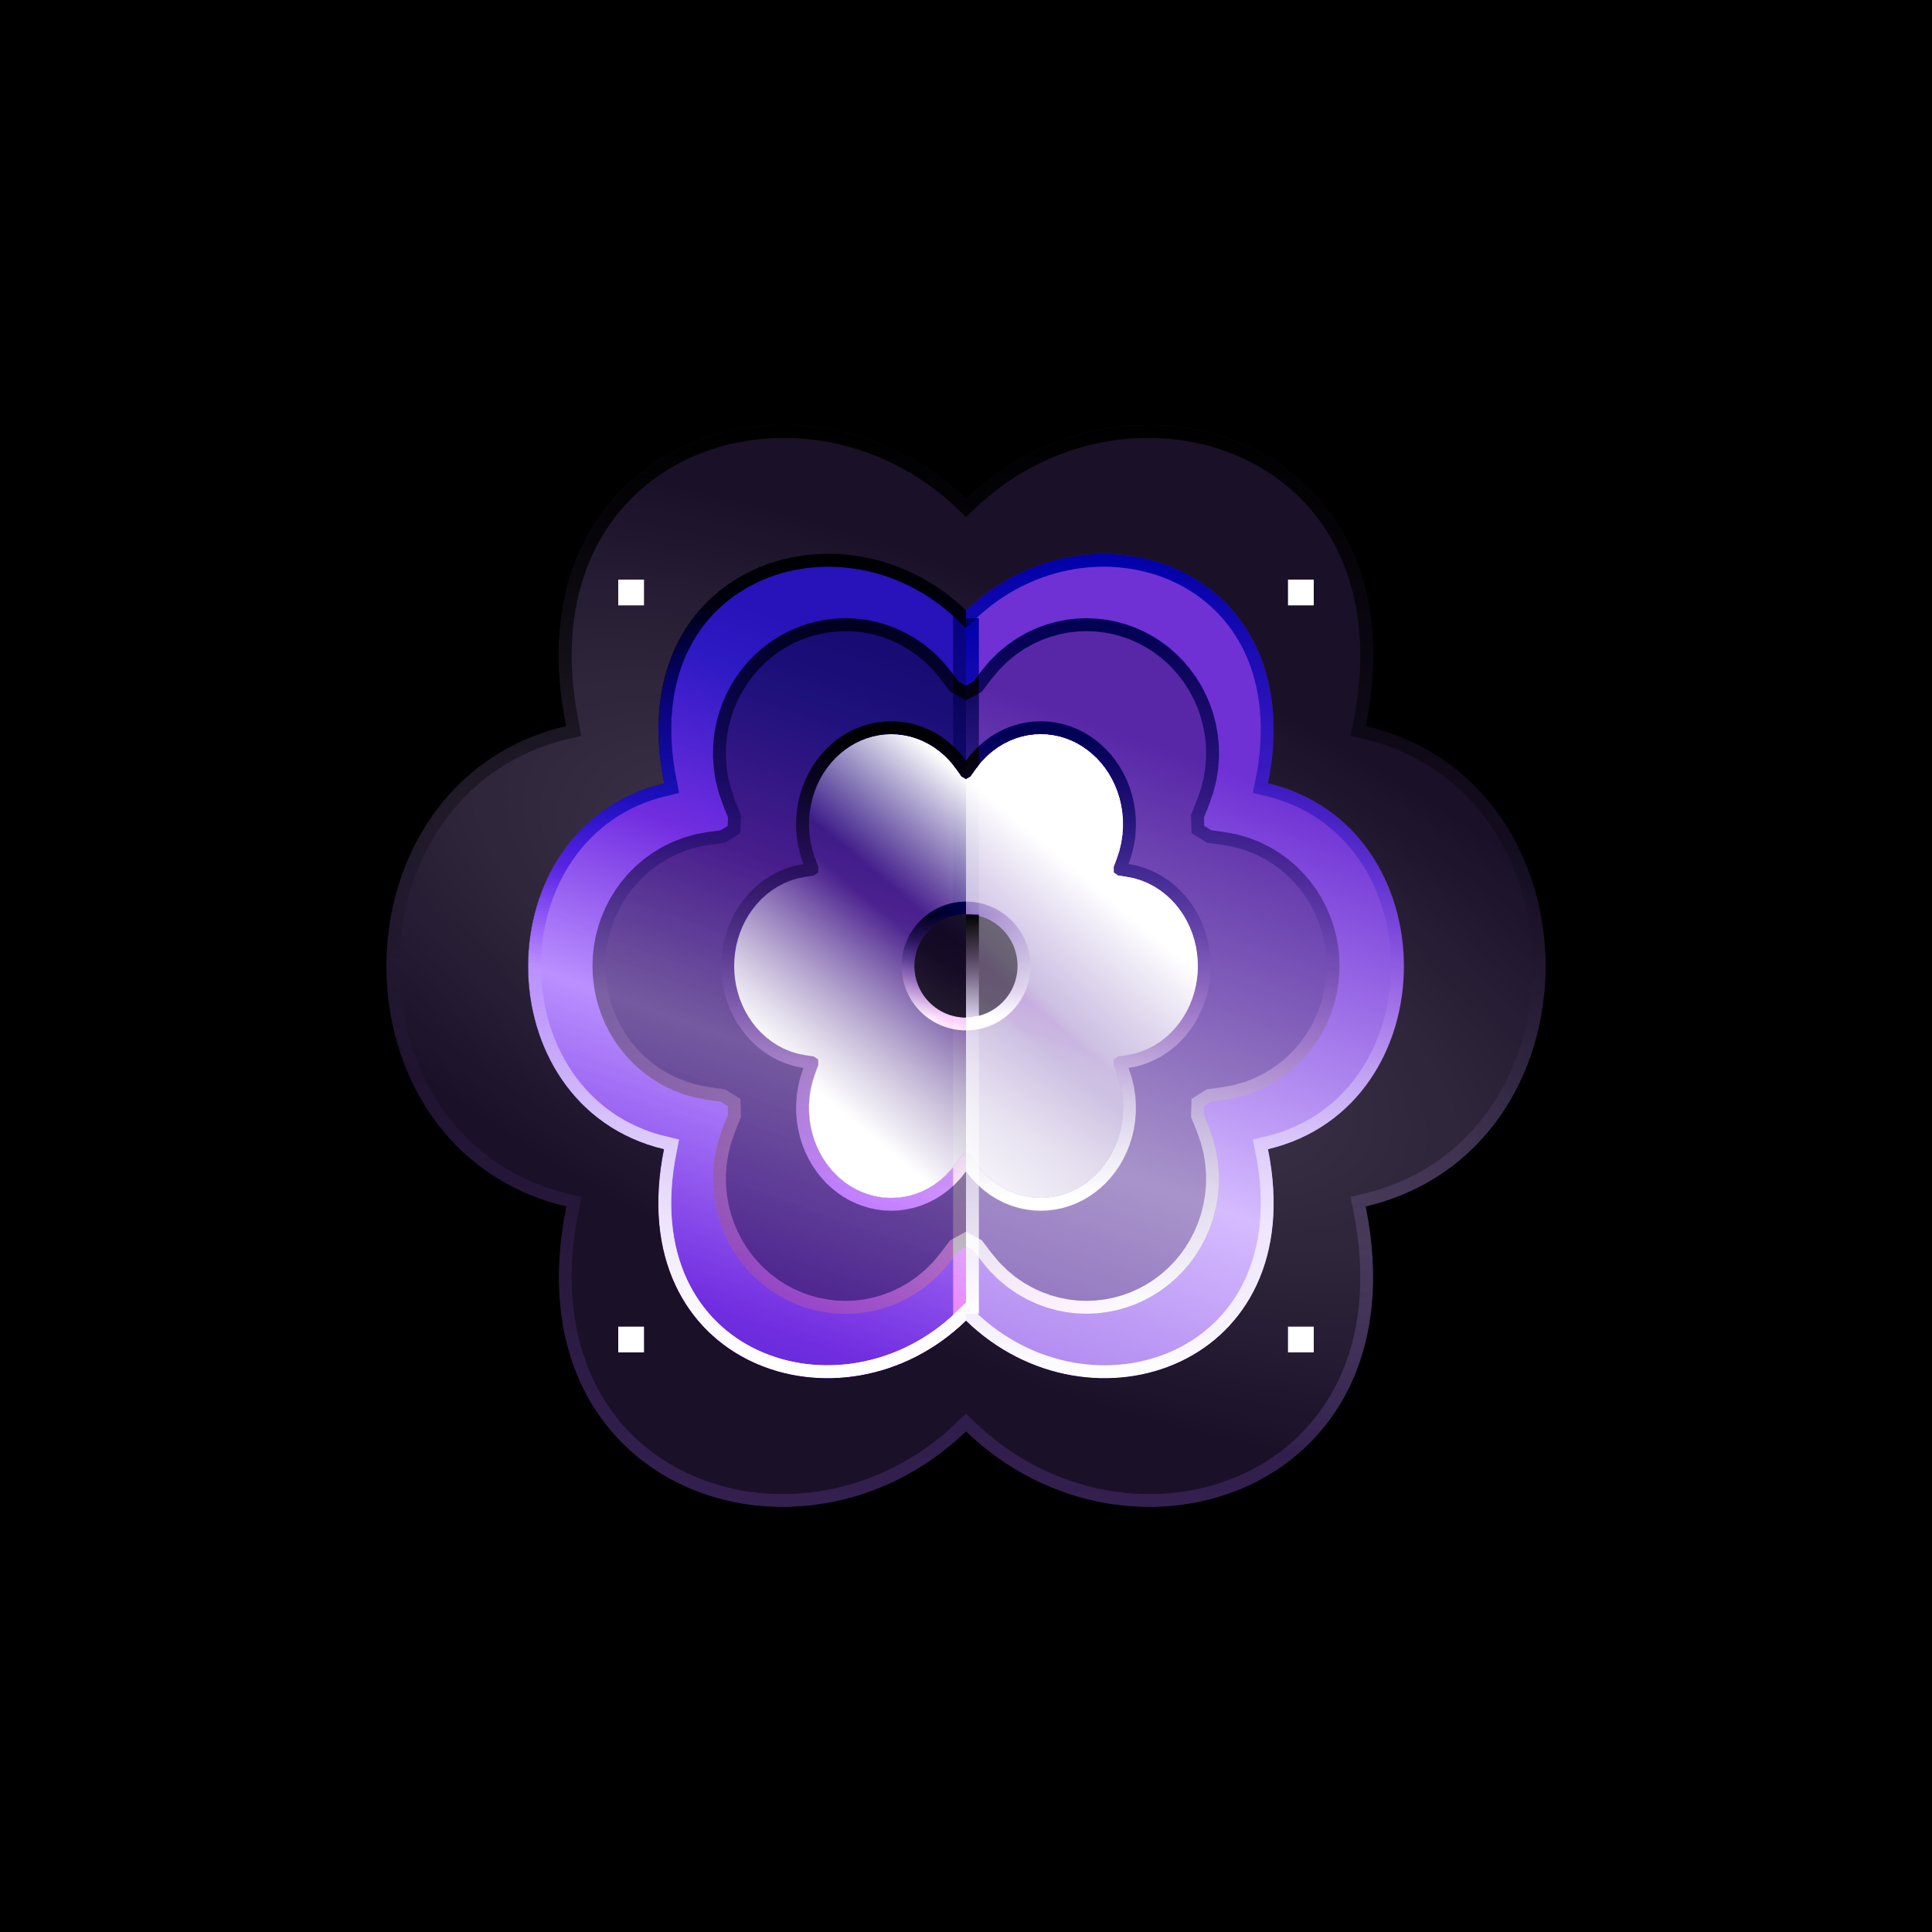
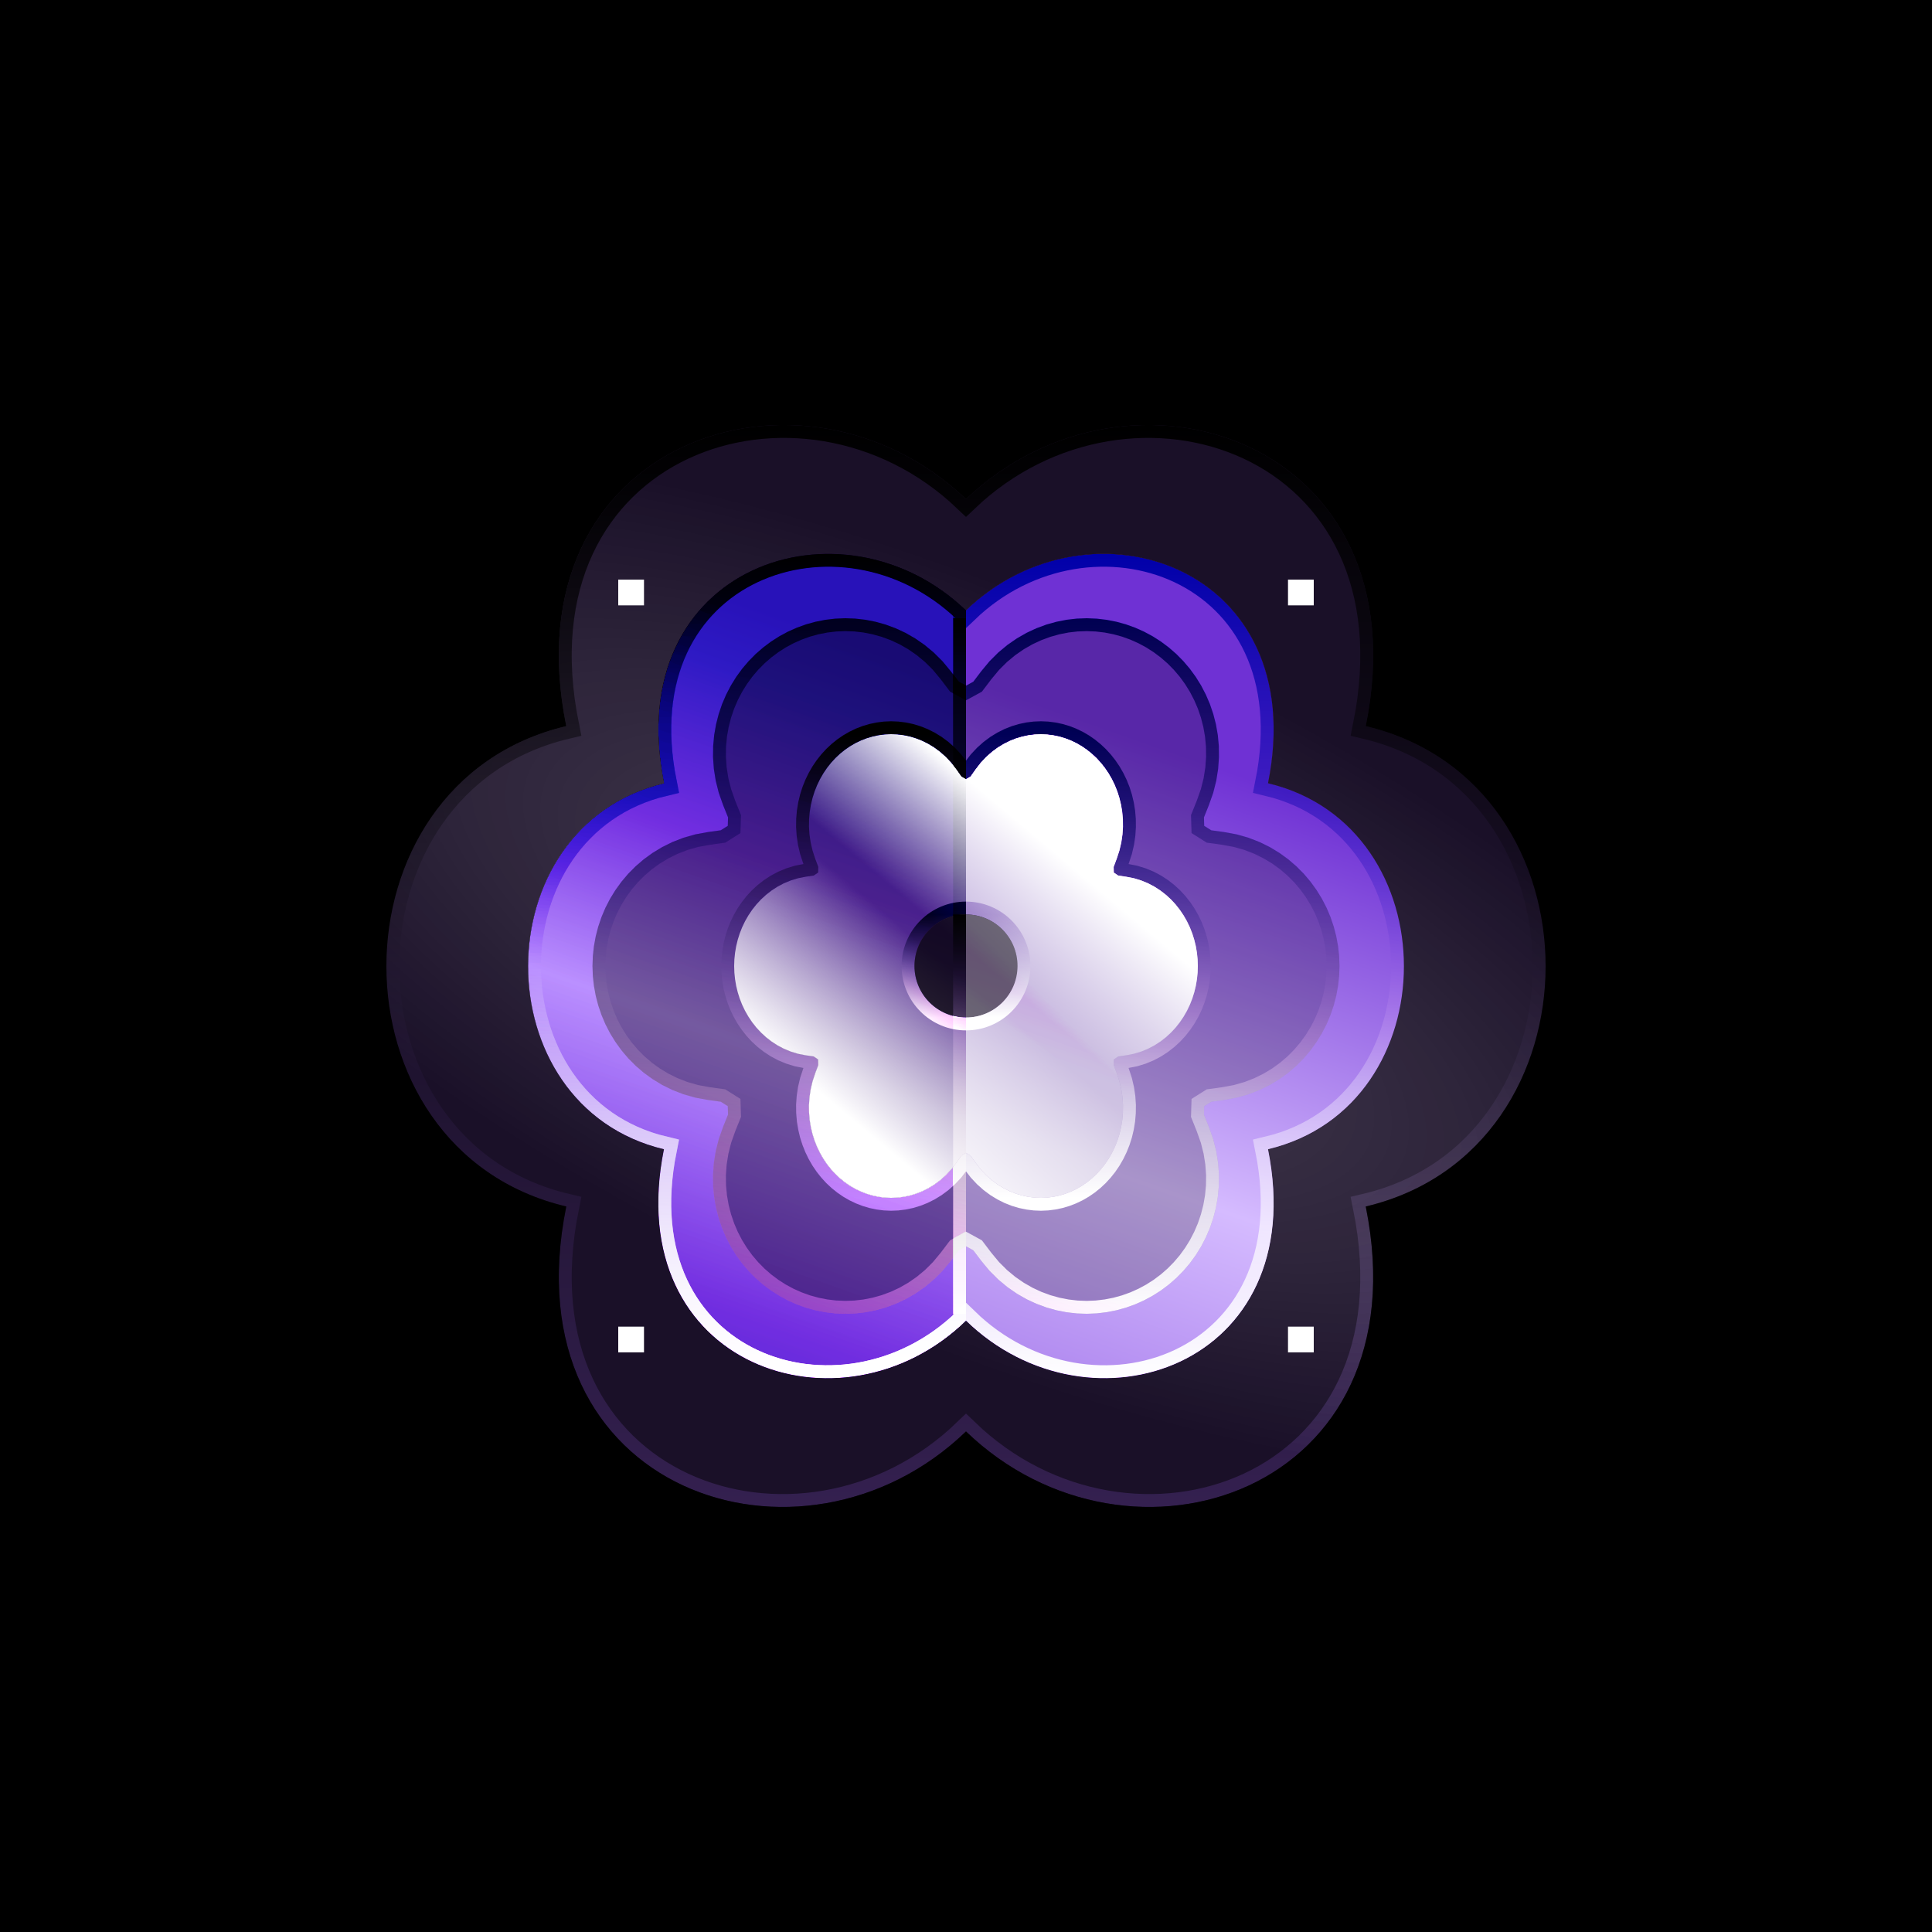
<svg xmlns="http://www.w3.org/2000/svg" width="150" height="150" viewBox="0 0 150 150" fill="none" data-name="D_4 Days 250">
  <defs>
    <radialGradient id="hb4r1" cx="0" cy="0" r="1" gradientUnits="userSpaceOnUse" gradientTransform="matrix(-22.143 21 -66.065 -34.133 75 75)">
      <stop stop-color="#FFFFFF" />
      <stop offset="1" stop-color="#FFFFFF" stop-opacity="0" />
    </radialGradient>
    <linearGradient id="hb4g3" x1="75" y1="33" x2="75" y2="117" gradientUnits="userSpaceOnUse">
      <stop offset="0" stop-color="#000000" />
      <stop offset="1" stop-color="#FFFFFF" />
    </linearGradient>
    <clipPath id="hb4c2">
      <path d="M75 38.753C87.724 26.637 110.534 34.19 106.034 56.377C124.655 60.784 124.655 89.265 106.034 93.671C110.534 115.858 87.724 123.411 75 111.137C62.276 123.411 39.466 115.858 43.966 93.671C25.345 89.265 25.345 60.784 43.966 56.377C39.466 34.19 62.276 26.637 75 38.753Z" />
    </clipPath>
    <linearGradient id="hb4l4" x1="96.104" y1="60.136" x2="70.013" y2="134.164" gradientUnits="userSpaceOnUse">
      <stop offset="0" stop-color="#6F31D4" />
      <stop offset="0.412" stop-color="#D5BBFF" />
      <stop offset="1" stop-color="#6F31D4" />
    </linearGradient>
    <linearGradient id="hb4g6" x1="75" y1="43" x2="75" y2="107" gradientUnits="userSpaceOnUse">
      <stop offset="0" stop-color="#000000" />
      <stop offset="1" stop-color="#FFFFFF" />
    </linearGradient>
    <clipPath id="hb4c5">
      <path d="M75 47.383C84.614 38.152 101.848 43.907 98.448 60.811C112.517 64.169 112.517 85.868 98.448 89.225C101.848 106.13 84.614 111.885 75 102.533C65.386 111.885 48.152 106.13 51.552 89.225C37.483 85.868 37.483 64.169 51.552 60.811C48.152 43.907 65.386 38.152 75 47.383Z" />
    </clipPath>
    <linearGradient id="hb4g8" x1="75" y1="43" x2="75" y2="107" gradientUnits="userSpaceOnUse">
      <stop offset="0" stop-color="#000000" />
      <stop offset="1" stop-color="#FFFFFF" />
    </linearGradient>
    <clipPath id="hb4c7">
      <path d="M75 102.533C65.386 111.885 48.152 106.13 51.552 89.225C37.483 85.868 37.483 64.169 51.552 60.811C48.152 43.907 65.386 38.152 75 47.383Z" />
    </clipPath>
    <linearGradient id="hb4g10" x1="75" y1="48" x2="75" y2="102" gradientUnits="userSpaceOnUse">
      <stop offset="0" stop-color="#000000" />
      <stop offset="1" stop-color="#FFFFFF" />
    </linearGradient>
    <clipPath id="hb4c9">
      <path d="M75 53.236L75.567 52.926L76.176 52.122L76.827 51.337L77.511 50.656L78.221 50.067L78.954 49.561L79.704 49.132L80.469 48.776L81.245 48.49L82.027 48.272L82.813 48.118L83.599 48.028L84.382 48L85.158 48.032L85.924 48.123L86.677 48.271L87.415 48.474L88.133 48.732L88.829 49.043L89.5 49.405L90.143 49.816L90.755 50.275L91.334 50.78L91.875 51.329L92.378 51.92L92.838 52.551L93.253 53.22L93.62 53.925L93.937 54.663L94.199 55.434L94.405 56.233L94.55 57.061L94.63 57.914L94.641 58.791L94.577 59.691L94.432 60.612L94.195 61.555L93.853 62.523L93.475 63.462L93.495 64.118L94.042 64.463L95.029 64.599L96.022 64.781L96.942 65.044L97.798 65.376L98.594 65.77L99.334 66.218L100.019 66.715L100.65 67.257L101.227 67.838L101.75 68.455L102.219 69.104L102.635 69.78L102.996 70.481L103.302 71.203L103.553 71.942L103.748 72.694L103.888 73.457L103.972 74.227L104 75L103.972 75.773L103.888 76.543L103.748 77.306L103.553 78.058L103.302 78.797L102.996 79.519L102.635 80.22L102.219 80.896L101.75 81.545L101.227 82.162L100.65 82.743L100.019 83.285L99.334 83.782L98.594 84.23L97.798 84.624L96.942 84.956L96.022 85.219L95.029 85.401L94.042 85.537L93.495 85.882L93.475 86.538L93.853 87.477L94.195 88.445L94.432 89.388L94.577 90.309L94.641 91.209L94.63 92.086L94.55 92.939L94.405 93.767L94.199 94.566L93.937 95.337L93.62 96.075L93.253 96.78L92.838 97.449L92.378 98.08L91.875 98.671L91.334 99.22L90.755 99.725L90.143 100.184L89.5 100.595L88.829 100.957L88.133 101.268L87.415 101.526L86.677 101.729L85.924 101.877L85.158 101.968L84.382 102L83.599 101.972L82.813 101.882L82.027 101.728L81.245 101.51L80.469 101.224L79.704 100.868L78.954 100.439L78.221 99.933L77.511 99.344L76.827 98.663L76.176 97.878L75.567 97.074L75 96.764L74.433 97.074L73.824 97.878L73.173 98.663L72.489 99.344L71.779 99.933L71.046 100.439L70.296 100.868L69.531 101.224L68.755 101.51L67.973 101.728L67.187 101.882L66.401 101.972L65.618 102L64.842 101.968L64.076 101.877L63.323 101.729L62.585 101.526L61.867 101.268L61.171 100.957L60.5 100.595L59.857 100.184L59.245 99.725L58.666 99.22L58.125 98.671L57.622 98.08L57.162 97.449L56.747 96.78L56.38 96.075L56.063 95.337L55.801 94.566L55.595 93.767L55.45 92.939L55.37 92.086L55.359 91.209L55.423 90.309L55.568 89.388L55.805 88.445L56.147 87.477L56.525 86.538L56.505 85.882L55.958 85.537L54.971 85.401L53.978 85.219L53.058 84.956L52.202 84.624L51.406 84.23L50.666 83.782L49.981 83.285L49.35 82.743L48.773 82.162L48.25 81.545L47.781 80.896L47.365 80.22L47.004 79.519L46.698 78.797L46.447 78.058L46.252 77.306L46.112 76.543L46.028 75.773L46 75L46.028 74.227L46.112 73.457L46.252 72.694L46.447 71.942L46.698 71.203L47.004 70.481L47.365 69.78L47.781 69.104L48.25 68.455L48.773 67.838L49.35 67.257L49.981 66.715L50.666 66.218L51.406 65.77L52.202 65.376L53.058 65.044L53.978 64.781L54.971 64.599L55.958 64.463L56.505 64.118L56.525 63.462L56.147 62.523L55.805 61.555L55.568 60.612L55.423 59.691L55.359 58.791L55.37 57.914L55.45 57.061L55.595 56.233L55.801 55.434L56.063 54.663L56.38 53.925L56.747 53.22L57.162 52.551L57.622 51.92L58.125 51.329L58.666 50.78L59.245 50.275L59.857 49.816L60.5 49.405L61.171 49.043L61.867 48.732L62.585 48.474L63.323 48.271L64.076 48.123L64.842 48.032L65.618 48L66.401 48.028L67.187 48.118L67.973 48.272L68.755 48.49L69.531 48.776L70.296 49.132L71.046 49.561L71.779 50.067L72.489 50.656L73.173 51.337L73.824 52.122L74.433 52.926L75 53.236Z" />
    </clipPath>
    <linearGradient id="hb4g11" x1="75" y1="48" x2="75" y2="102" gradientUnits="userSpaceOnUse">
      <stop offset="0" stop-color="#000000" />
      <stop offset="1" stop-color="#FFFFFF" />
    </linearGradient>
    <linearGradient id="hb4q12" x1="82.884" y1="66.936" x2="66.108" y2="86.88" gradientUnits="userSpaceOnUse">
      <stop offset="0" stop-color="#FFFFFF" />
      <stop offset="0.395" stop-color="#FFFFFF" stop-opacity="0.01" />
      <stop offset="0.465" stop-color="#FFFFFF" stop-opacity="0.01" />
      <stop offset="1" stop-color="#FFFFFF" />
    </linearGradient>
    <linearGradient id="hb4g14" x1="75" y1="57" x2="75" y2="93" gradientUnits="userSpaceOnUse">
      <stop offset="0" stop-color="#000000" />
      <stop offset="1" stop-color="#FFFFFF" />
    </linearGradient>
    <clipPath id="hb4c13">
      <path d="M-10 -10H160V160H-10ZM75 60.49L75.352 60.284L75.73 59.748L76.134 59.224L76.558 58.771L76.999 58.378L77.454 58.04L77.92 57.755L78.395 57.517L78.876 57.327L79.362 57.181L79.85 57.079L80.337 57.019L80.823 57L81.305 57.021L81.78 57.082L82.248 57.18L82.706 57.316L83.151 57.488L83.584 57.695L84 57.937L84.399 58.211L84.779 58.517L85.138 58.853L85.474 59.219L85.786 59.613L86.072 60.034L86.329 60.48L86.557 60.95L86.754 61.442L86.917 61.956L87.044 62.489L87.134 63.041L87.184 63.609L87.191 64.194L87.151 64.794L87.061 65.408L86.914 66.037L86.702 66.682L86.467 67.308L86.479 67.745L86.819 67.976L87.432 68.066L88.048 68.187L88.619 68.363L89.151 68.584L89.645 68.846L90.104 69.145L90.529 69.477L90.921 69.838L91.279 70.225L91.603 70.637L91.895 71.069L92.153 71.52L92.377 71.987L92.567 72.468L92.722 72.961L92.844 73.463L92.93 73.971L92.983 74.485L93 75L92.983 75.515L92.93 76.029L92.844 76.537L92.722 77.039L92.567 77.532L92.377 78.013L92.153 78.48L91.895 78.931L91.603 79.363L91.279 79.775L90.921 80.162L90.529 80.523L90.104 80.855L89.645 81.154L89.151 81.416L88.619 81.637L88.048 81.813L87.432 81.934L86.819 82.024L86.479 82.255L86.467 82.692L86.702 83.318L86.914 83.963L87.061 84.592L87.151 85.206L87.191 85.806L87.184 86.391L87.134 86.959L87.044 87.511L86.917 88.044L86.754 88.558L86.557 89.05L86.329 89.52L86.072 89.966L85.786 90.387L85.474 90.781L85.138 91.147L84.779 91.483L84.399 91.789L84 92.063L83.584 92.305L83.151 92.512L82.706 92.684L82.248 92.82L81.78 92.918L81.305 92.979L80.823 93L80.337 92.981L79.85 92.921L79.362 92.819L78.876 92.673L78.395 92.483L77.92 92.245L77.454 91.96L76.999 91.622L76.558 91.229L76.134 90.776L75.73 90.252L75.352 89.716L75 89.51L74.648 89.716L74.27 90.252L73.866 90.776L73.442 91.229L73.001 91.622L72.546 91.96L72.08 92.245L71.605 92.483L71.124 92.673L70.638 92.819L70.15 92.921L69.663 92.981L69.177 93L68.695 92.979L68.22 92.918L67.752 92.82L67.294 92.684L66.849 92.512L66.416 92.305L66 92.063L65.601 91.789L65.221 91.483L64.862 91.147L64.526 90.781L64.214 90.387L63.928 89.966L63.671 89.52L63.443 89.05L63.246 88.558L63.083 88.044L62.956 87.511L62.866 86.959L62.816 86.391L62.809 85.806L62.849 85.206L62.939 84.592L63.086 83.963L63.298 83.318L63.533 82.692L63.521 82.255L63.181 82.024L62.568 81.934L61.952 81.813L61.381 81.637L60.849 81.416L60.355 81.154L59.896 80.855L59.471 80.523L59.079 80.162L58.721 79.775L58.397 79.363L58.105 78.931L57.847 78.48L57.623 78.013L57.433 77.532L57.278 77.039L57.156 76.537L57.07 76.029L57.017 75.515L57 75L57.017 74.485L57.07 73.971L57.156 73.463L57.278 72.961L57.433 72.468L57.623 71.987L57.847 71.52L58.105 71.069L58.397 70.637L58.721 70.225L59.079 69.838L59.471 69.477L59.896 69.145L60.355 68.846L60.849 68.584L61.381 68.363L61.952 68.187L62.568 68.066L63.181 67.976L63.521 67.745L63.533 67.308L63.298 66.682L63.086 66.037L62.939 65.408L62.849 64.794L62.809 64.194L62.816 63.609L62.866 63.041L62.956 62.489L63.083 61.956L63.246 61.442L63.443 60.95L63.671 60.48L63.928 60.034L64.214 59.613L64.526 59.219L64.862 58.853L65.221 58.517L65.601 58.211L66 57.937L66.416 57.695L66.849 57.488L67.294 57.316L67.752 57.18L68.22 57.082L68.695 57.021L69.177 57L69.663 57.019L70.15 57.079L70.638 57.181L71.124 57.327L71.605 57.517L72.08 57.755L72.546 58.04L73.001 58.378L73.442 58.771L73.866 59.224L74.27 59.748L74.648 60.284L75 60.49Z" clip-rule="evenodd" fill-rule="evenodd" />
    </clipPath>
    <linearGradient id="hb4g16" x1="75" y1="71" x2="75" y2="79" gradientUnits="userSpaceOnUse">
      <stop offset="0" stop-color="#000000" />
      <stop offset="1" stop-color="#FFFFFF" />
    </linearGradient>
    <clipPath id="hb4c15">
      <path d="M-10 -10H160V160H-10ZM75 71L75 71C77.209 71 79 72.791 79 75L79 75C79 77.209 77.209 79 75 79L75 79L75 79C72.791 79 71 77.209 71 75L71 75C71 72.791 72.791 71 75 71L75 71Z" clip-rule="evenodd" fill-rule="evenodd" />
    </clipPath>
    <linearGradient id="hb4g17" x1="75" y1="71" x2="75" y2="79" gradientUnits="userSpaceOnUse">
      <stop offset="0" stop-color="#000000" />
      <stop offset="1" stop-color="#FFFFFF" />
    </linearGradient>
  </defs>
  <rect width="150" height="150" fill="#000000" data-l="bg" />
  <path d="M75 38.753C87.724 26.637 110.534 34.19 106.034 56.377C124.655 60.784 124.655 89.265 106.034 93.671C110.534 115.858 87.724 123.411 75 111.137C62.276 123.411 39.466 115.858 43.966 93.671C25.345 89.265 25.345 60.784 43.966 56.377C39.466 34.19 62.276 26.637 75 38.753Z" fill="#A269FF" fill-opacity="0.16" data-n="1" data-l="Plate" />
  <path d="M75 38.753C87.724 26.637 110.534 34.19 106.034 56.377C124.655 60.784 124.655 89.265 106.034 93.671C110.534 115.858 87.724 123.411 75 111.137C62.276 123.411 39.466 115.858 43.966 93.671C25.345 89.265 25.345 60.784 43.966 56.377C39.466 34.19 62.276 26.637 75 38.753Z" fill="url(#hb4r1)" fill-opacity="0.2" data-n="1" data-l="Plate" />
  <path d="M75 38.753C87.724 26.637 110.534 34.19 106.034 56.377C124.655 60.784 124.655 89.265 106.034 93.671C110.534 115.858 87.724 123.411 75 111.137C62.276 123.411 39.466 115.858 43.966 93.671C25.345 89.265 25.345 60.784 43.966 56.377C39.466 34.19 62.276 26.637 75 38.753Z" fill="none" stroke="url(#hb4g3)" stroke-width="2" clip-path="url(#hb4c2)" style="mix-blend-mode:overlay" data-n="1" data-l="Plate" />
  <path d="M75 47.383C84.614 38.152 101.848 43.907 98.448 60.811C112.517 64.169 112.517 85.868 98.448 89.225C101.848 106.13 84.614 111.885 75 102.533C65.386 111.885 48.152 106.13 51.552 89.225C37.483 85.868 37.483 64.169 51.552 60.811C48.152 43.907 65.386 38.152 75 47.383Z" fill="url(#hb4l4)" data-n="2" data-l="Gem" />
  <path d="M75 47.383C84.614 38.152 101.848 43.907 98.448 60.811C112.517 64.169 112.517 85.868 98.448 89.225C101.848 106.13 84.614 111.885 75 102.533C65.386 111.885 48.152 106.13 51.552 89.225C37.483 85.868 37.483 64.169 51.552 60.811C48.152 43.907 65.386 38.152 75 47.383Z" fill="none" stroke="url(#hb4g6)" stroke-width="2" clip-path="url(#hb4c5)" style="mix-blend-mode:overlay" data-n="2" data-l="Gem" />
  <path d="M75 102.533C65.386 111.885 48.152 106.13 51.552 89.225C37.483 85.868 37.483 64.169 51.552 60.811C48.152 43.907 65.386 38.152 75 47.383Z" fill="#000000" fill-opacity="0.64" style="mix-blend-mode:overlay" data-n="3" data-l="Gem facet" />
  <path d="M75 102.533C65.386 111.885 48.152 106.13 51.552 89.225C37.483 85.868 37.483 64.169 51.552 60.811C48.152 43.907 65.386 38.152 75 47.383Z" fill="none" stroke="url(#hb4g8)" stroke-width="2" clip-path="url(#hb4c7)" style="mix-blend-mode:overlay" data-n="3" data-l="Gem facet" />
  <path d="M75 53.236L75.567 52.926L76.176 52.122L76.827 51.337L77.511 50.656L78.221 50.067L78.954 49.561L79.704 49.132L80.469 48.776L81.245 48.49L82.027 48.272L82.813 48.118L83.599 48.028L84.382 48L85.158 48.032L85.924 48.123L86.677 48.271L87.415 48.474L88.133 48.732L88.829 49.043L89.5 49.405L90.143 49.816L90.755 50.275L91.334 50.78L91.875 51.329L92.378 51.92L92.838 52.551L93.253 53.22L93.62 53.925L93.937 54.663L94.199 55.434L94.405 56.233L94.55 57.061L94.63 57.914L94.641 58.791L94.577 59.691L94.432 60.612L94.195 61.555L93.853 62.523L93.475 63.462L93.495 64.118L94.042 64.463L95.029 64.599L96.022 64.781L96.942 65.044L97.798 65.376L98.594 65.77L99.334 66.218L100.019 66.715L100.65 67.257L101.227 67.838L101.75 68.455L102.219 69.104L102.635 69.78L102.996 70.481L103.302 71.203L103.553 71.942L103.748 72.694L103.888 73.457L103.972 74.227L104 75L103.972 75.773L103.888 76.543L103.748 77.306L103.553 78.058L103.302 78.797L102.996 79.519L102.635 80.22L102.219 80.896L101.75 81.545L101.227 82.162L100.65 82.743L100.019 83.285L99.334 83.782L98.594 84.23L97.798 84.624L96.942 84.956L96.022 85.219L95.029 85.401L94.042 85.537L93.495 85.882L93.475 86.538L93.853 87.477L94.195 88.445L94.432 89.388L94.577 90.309L94.641 91.209L94.63 92.086L94.55 92.939L94.405 93.767L94.199 94.566L93.937 95.337L93.62 96.075L93.253 96.78L92.838 97.449L92.378 98.08L91.875 98.671L91.334 99.22L90.755 99.725L90.143 100.184L89.5 100.595L88.829 100.957L88.133 101.268L87.415 101.526L86.677 101.729L85.924 101.877L85.158 101.968L84.382 102L83.599 101.972L82.813 101.882L82.027 101.728L81.245 101.51L80.469 101.224L79.704 100.868L78.954 100.439L78.221 99.933L77.511 99.344L76.827 98.663L76.176 97.878L75.567 97.074L75 96.764L74.433 97.074L73.824 97.878L73.173 98.663L72.489 99.344L71.779 99.933L71.046 100.439L70.296 100.868L69.531 101.224L68.755 101.51L67.973 101.728L67.187 101.882L66.401 101.972L65.618 102L64.842 101.968L64.076 101.877L63.323 101.729L62.585 101.526L61.867 101.268L61.171 100.957L60.5 100.595L59.857 100.184L59.245 99.725L58.666 99.22L58.125 98.671L57.622 98.08L57.162 97.449L56.747 96.78L56.38 96.075L56.063 95.337L55.801 94.566L55.595 93.767L55.45 92.939L55.37 92.086L55.359 91.209L55.423 90.309L55.568 89.388L55.805 88.445L56.147 87.477L56.525 86.538L56.505 85.882L55.958 85.537L54.971 85.401L53.978 85.219L53.058 84.956L52.202 84.624L51.406 84.23L50.666 83.782L49.981 83.285L49.35 82.743L48.773 82.162L48.25 81.545L47.781 80.896L47.365 80.22L47.004 79.519L46.698 78.797L46.447 78.058L46.252 77.306L46.112 76.543L46.028 75.773L46 75L46.028 74.227L46.112 73.457L46.252 72.694L46.447 71.942L46.698 71.203L47.004 70.481L47.365 69.78L47.781 69.104L48.25 68.455L48.773 67.838L49.35 67.257L49.981 66.715L50.666 66.218L51.406 65.77L52.202 65.376L53.058 65.044L53.978 64.781L54.971 64.599L55.958 64.463L56.505 64.118L56.525 63.462L56.147 62.523L55.805 61.555L55.568 60.612L55.423 59.691L55.359 58.791L55.37 57.914L55.45 57.061L55.595 56.233L55.801 55.434L56.063 54.663L56.38 53.925L56.747 53.22L57.162 52.551L57.622 51.92L58.125 51.329L58.666 50.78L59.245 50.275L59.857 49.816L60.5 49.405L61.171 49.043L61.867 48.732L62.585 48.474L63.323 48.271L64.076 48.123L64.842 48.032L65.618 48L66.401 48.028L67.187 48.118L67.973 48.272L68.755 48.49L69.531 48.776L70.296 49.132L71.046 49.561L71.779 50.067L72.489 50.656L73.173 51.337L73.824 52.122L74.433 52.926L75 53.236Z" fill="#000000" fill-opacity="0.21" data-n="4" data-l="Recess" />
  <path d="M75 53.236L75.567 52.926L76.176 52.122L76.827 51.337L77.511 50.656L78.221 50.067L78.954 49.561L79.704 49.132L80.469 48.776L81.245 48.49L82.027 48.272L82.813 48.118L83.599 48.028L84.382 48L85.158 48.032L85.924 48.123L86.677 48.271L87.415 48.474L88.133 48.732L88.829 49.043L89.5 49.405L90.143 49.816L90.755 50.275L91.334 50.78L91.875 51.329L92.378 51.92L92.838 52.551L93.253 53.22L93.62 53.925L93.937 54.663L94.199 55.434L94.405 56.233L94.55 57.061L94.63 57.914L94.641 58.791L94.577 59.691L94.432 60.612L94.195 61.555L93.853 62.523L93.475 63.462L93.495 64.118L94.042 64.463L95.029 64.599L96.022 64.781L96.942 65.044L97.798 65.376L98.594 65.77L99.334 66.218L100.019 66.715L100.65 67.257L101.227 67.838L101.75 68.455L102.219 69.104L102.635 69.78L102.996 70.481L103.302 71.203L103.553 71.942L103.748 72.694L103.888 73.457L103.972 74.227L104 75L103.972 75.773L103.888 76.543L103.748 77.306L103.553 78.058L103.302 78.797L102.996 79.519L102.635 80.22L102.219 80.896L101.75 81.545L101.227 82.162L100.65 82.743L100.019 83.285L99.334 83.782L98.594 84.23L97.798 84.624L96.942 84.956L96.022 85.219L95.029 85.401L94.042 85.537L93.495 85.882L93.475 86.538L93.853 87.477L94.195 88.445L94.432 89.388L94.577 90.309L94.641 91.209L94.63 92.086L94.55 92.939L94.405 93.767L94.199 94.566L93.937 95.337L93.62 96.075L93.253 96.78L92.838 97.449L92.378 98.08L91.875 98.671L91.334 99.22L90.755 99.725L90.143 100.184L89.5 100.595L88.829 100.957L88.133 101.268L87.415 101.526L86.677 101.729L85.924 101.877L85.158 101.968L84.382 102L83.599 101.972L82.813 101.882L82.027 101.728L81.245 101.51L80.469 101.224L79.704 100.868L78.954 100.439L78.221 99.933L77.511 99.344L76.827 98.663L76.176 97.878L75.567 97.074L75 96.764L74.433 97.074L73.824 97.878L73.173 98.663L72.489 99.344L71.779 99.933L71.046 100.439L70.296 100.868L69.531 101.224L68.755 101.51L67.973 101.728L67.187 101.882L66.401 101.972L65.618 102L64.842 101.968L64.076 101.877L63.323 101.729L62.585 101.526L61.867 101.268L61.171 100.957L60.5 100.595L59.857 100.184L59.245 99.725L58.666 99.22L58.125 98.671L57.622 98.08L57.162 97.449L56.747 96.78L56.38 96.075L56.063 95.337L55.801 94.566L55.595 93.767L55.45 92.939L55.37 92.086L55.359 91.209L55.423 90.309L55.568 89.388L55.805 88.445L56.147 87.477L56.525 86.538L56.505 85.882L55.958 85.537L54.971 85.401L53.978 85.219L53.058 84.956L52.202 84.624L51.406 84.23L50.666 83.782L49.981 83.285L49.35 82.743L48.773 82.162L48.25 81.545L47.781 80.896L47.365 80.22L47.004 79.519L46.698 78.797L46.447 78.058L46.252 77.306L46.112 76.543L46.028 75.773L46 75L46.028 74.227L46.112 73.457L46.252 72.694L46.447 71.942L46.698 71.203L47.004 70.481L47.365 69.78L47.781 69.104L48.25 68.455L48.773 67.838L49.35 67.257L49.981 66.715L50.666 66.218L51.406 65.77L52.202 65.376L53.058 65.044L53.978 64.781L54.971 64.599L55.958 64.463L56.505 64.118L56.525 63.462L56.147 62.523L55.805 61.555L55.568 60.612L55.423 59.691L55.359 58.791L55.37 57.914L55.45 57.061L55.595 56.233L55.801 55.434L56.063 54.663L56.38 53.925L56.747 53.22L57.162 52.551L57.622 51.92L58.125 51.329L58.666 50.78L59.245 50.275L59.857 49.816L60.5 49.405L61.171 49.043L61.867 48.732L62.585 48.474L63.323 48.271L64.076 48.123L64.842 48.032L65.618 48L66.401 48.028L67.187 48.118L67.973 48.272L68.755 48.49L69.531 48.776L70.296 49.132L71.046 49.561L71.779 50.067L72.489 50.656L73.173 51.337L73.824 52.122L74.433 52.926L75 53.236Z" fill="none" stroke="url(#hb4g10)" stroke-width="2" clip-path="url(#hb4c9)" style="mix-blend-mode:overlay" data-n="4" data-l="Recess" />
  <path d="M75 53.236L75 52.926L75 52.122L75 51.337L75 50.656L75 50.067L75 49.561L75 49.132L75 48.776L75 48.49L75 48.272L75 48.118L75 48.028L75 48L75 48.032L75 48.123L75 48.271L75 48.474L75 48.732L75 49.043L75 49.405L75 49.816L75 50.275L75 50.78L75 51.329L75 51.92L75 52.551L75 53.22L75 53.925L75 54.663L75 55.434L75 56.233L75 57.061L75 57.914L75 58.791L75 59.691L75 60.612L75 61.555L75 62.523L75 63.462L75 64.118L75 64.463L75 64.599L75 64.781L75 65.044L75 65.376L75 65.77L75 66.218L75 66.715L75 67.257L75 67.838L75 68.455L75 69.104L75 69.78L75 70.481L75 71.203L75 71.942L75 72.694L75 73.457L75 74.227L75 75L75 75.773L75 76.543L75 77.306L75 78.058L75 78.797L75 79.519L75 80.22L75 80.896L75 81.545L75 82.162L75 82.743L75 83.285L75 83.782L75 84.23L75 84.624L75 84.956L75 85.219L75 85.401L75 85.537L75 85.882L75 86.538L75 87.477L75 88.445L75 89.388L75 90.309L75 91.209L75 92.086L75 92.939L75 93.767L75 94.566L75 95.337L75 96.075L75 96.78L75 97.449L75 98.08L75 98.671L75 99.22L75 99.725L75 100.184L75 100.595L75 100.957L75 101.268L75 101.526L75 101.729L75 101.877L75 101.968L75 102L75 101.972L75 101.882L75 101.728L75 101.51L75 101.224L75 100.868L75 100.439L75 99.933L75 99.344L75 98.663L75 97.878L75 97.074L75 96.764L74.433 97.074L73.824 97.878L73.173 98.663L72.489 99.344L71.779 99.933L71.046 100.439L70.296 100.868L69.531 101.224L68.755 101.51L67.973 101.728L67.187 101.882L66.401 101.972L65.618 102L64.842 101.968L64.076 101.877L63.323 101.729L62.585 101.526L61.867 101.268L61.171 100.957L60.5 100.595L59.857 100.184L59.245 99.725L58.666 99.22L58.125 98.671L57.622 98.08L57.162 97.449L56.747 96.78L56.38 96.075L56.063 95.337L55.801 94.566L55.595 93.767L55.45 92.939L55.37 92.086L55.359 91.209L55.423 90.309L55.568 89.388L55.805 88.445L56.147 87.477L56.525 86.538L56.505 85.882L55.958 85.537L54.971 85.401L53.978 85.219L53.058 84.956L52.202 84.624L51.406 84.23L50.666 83.782L49.981 83.285L49.35 82.743L48.773 82.162L48.25 81.545L47.781 80.896L47.365 80.22L47.004 79.519L46.698 78.797L46.447 78.058L46.252 77.306L46.112 76.543L46.028 75.773L46 75L46.028 74.227L46.112 73.457L46.252 72.694L46.447 71.942L46.698 71.203L47.004 70.481L47.365 69.78L47.781 69.104L48.25 68.455L48.773 67.838L49.35 67.257L49.981 66.715L50.666 66.218L51.406 65.77L52.202 65.376L53.058 65.044L53.978 64.781L54.971 64.599L55.958 64.463L56.505 64.118L56.525 63.462L56.147 62.523L55.805 61.555L55.568 60.612L55.423 59.691L55.359 58.791L55.37 57.914L55.45 57.061L55.595 56.233L55.801 55.434L56.063 54.663L56.38 53.925L56.747 53.22L57.162 52.551L57.622 51.92L58.125 51.329L58.666 50.78L59.245 50.275L59.857 49.816L60.5 49.405L61.171 49.043L61.867 48.732L62.585 48.474L63.323 48.271L64.076 48.123L64.842 48.032L65.618 48L66.401 48.028L67.187 48.118L67.973 48.272L68.755 48.49L69.531 48.776L70.296 49.132L71.046 49.561L71.779 50.067L72.489 50.656L73.173 51.337L73.824 52.122L74.433 52.926L75 53.236Z" fill="#000000" fill-opacity="0.21" data-n="5" data-l="Left facet" />
-   <path d="M75 48H76V102H75Z" fill="url(#hb4g11)" style="mix-blend-mode:overlay" data-n="6" data-l="Facet seam" />
+   <path d="M74 48H75V102H74Z" fill="url(#hb4g11)" style="mix-blend-mode:overlay" data-n="6" data-l="Facet seam" />
  <path d="M75 60.49L75.352 60.284L75.73 59.748L76.134 59.224L76.558 58.771L76.999 58.378L77.454 58.04L77.92 57.755L78.395 57.517L78.876 57.327L79.362 57.181L79.85 57.079L80.337 57.019L80.823 57L81.305 57.021L81.78 57.082L82.248 57.18L82.706 57.316L83.151 57.488L83.584 57.695L84 57.937L84.399 58.211L84.779 58.517L85.138 58.853L85.474 59.219L85.786 59.613L86.072 60.034L86.329 60.48L86.557 60.95L86.754 61.442L86.917 61.956L87.044 62.489L87.134 63.041L87.184 63.609L87.191 64.194L87.151 64.794L87.061 65.408L86.914 66.037L86.702 66.682L86.467 67.308L86.479 67.745L86.819 67.976L87.432 68.066L88.048 68.187L88.619 68.363L89.151 68.584L89.645 68.846L90.104 69.145L90.529 69.477L90.921 69.838L91.279 70.225L91.603 70.637L91.895 71.069L92.153 71.52L92.377 71.987L92.567 72.468L92.722 72.961L92.844 73.463L92.93 73.971L92.983 74.485L93 75L92.983 75.515L92.93 76.029L92.844 76.537L92.722 77.039L92.567 77.532L92.377 78.013L92.153 78.48L91.895 78.931L91.603 79.363L91.279 79.775L90.921 80.162L90.529 80.523L90.104 80.855L89.645 81.154L89.151 81.416L88.619 81.637L88.048 81.813L87.432 81.934L86.819 82.024L86.479 82.255L86.467 82.692L86.702 83.318L86.914 83.963L87.061 84.592L87.151 85.206L87.191 85.806L87.184 86.391L87.134 86.959L87.044 87.511L86.917 88.044L86.754 88.558L86.557 89.05L86.329 89.52L86.072 89.966L85.786 90.387L85.474 90.781L85.138 91.147L84.779 91.483L84.399 91.789L84 92.063L83.584 92.305L83.151 92.512L82.706 92.684L82.248 92.82L81.78 92.918L81.305 92.979L80.823 93L80.337 92.981L79.85 92.921L79.362 92.819L78.876 92.673L78.395 92.483L77.92 92.245L77.454 91.96L76.999 91.622L76.558 91.229L76.134 90.776L75.73 90.252L75.352 89.716L75 89.51L74.648 89.716L74.27 90.252L73.866 90.776L73.442 91.229L73.001 91.622L72.546 91.96L72.08 92.245L71.605 92.483L71.124 92.673L70.638 92.819L70.15 92.921L69.663 92.981L69.177 93L68.695 92.979L68.22 92.918L67.752 92.82L67.294 92.684L66.849 92.512L66.416 92.305L66 92.063L65.601 91.789L65.221 91.483L64.862 91.147L64.526 90.781L64.214 90.387L63.928 89.966L63.671 89.52L63.443 89.05L63.246 88.558L63.083 88.044L62.956 87.511L62.866 86.959L62.816 86.391L62.809 85.806L62.849 85.206L62.939 84.592L63.086 83.963L63.298 83.318L63.533 82.692L63.521 82.255L63.181 82.024L62.568 81.934L61.952 81.813L61.381 81.637L60.849 81.416L60.355 81.154L59.896 80.855L59.471 80.523L59.079 80.162L58.721 79.775L58.397 79.363L58.105 78.931L57.847 78.48L57.623 78.013L57.433 77.532L57.278 77.039L57.156 76.537L57.07 76.029L57.017 75.515L57 75L57.017 74.485L57.07 73.971L57.156 73.463L57.278 72.961L57.433 72.468L57.623 71.987L57.847 71.52L58.105 71.069L58.397 70.637L58.721 70.225L59.079 69.838L59.471 69.477L59.896 69.145L60.355 68.846L60.849 68.584L61.381 68.363L61.952 68.187L62.568 68.066L63.181 67.976L63.521 67.745L63.533 67.308L63.298 66.682L63.086 66.037L62.939 65.408L62.849 64.794L62.809 64.194L62.816 63.609L62.866 63.041L62.956 62.489L63.083 61.956L63.246 61.442L63.443 60.95L63.671 60.48L63.928 60.034L64.214 59.613L64.526 59.219L64.862 58.853L65.221 58.517L65.601 58.211L66 57.937L66.416 57.695L66.849 57.488L67.294 57.316L67.752 57.18L68.22 57.082L68.695 57.021L69.177 57L69.663 57.019L70.15 57.079L70.638 57.181L71.124 57.327L71.605 57.517L72.08 57.755L72.546 58.04L73.001 58.378L73.442 58.771L73.866 59.224L74.27 59.748L74.648 60.284L75 60.49Z" fill="url(#hb4q12)" data-n="7" data-l="Glass" />
  <path d="M75 60.49L75.352 60.284L75.73 59.748L76.134 59.224L76.558 58.771L76.999 58.378L77.454 58.04L77.92 57.755L78.395 57.517L78.876 57.327L79.362 57.181L79.85 57.079L80.337 57.019L80.823 57L81.305 57.021L81.78 57.082L82.248 57.18L82.706 57.316L83.151 57.488L83.584 57.695L84 57.937L84.399 58.211L84.779 58.517L85.138 58.853L85.474 59.219L85.786 59.613L86.072 60.034L86.329 60.48L86.557 60.95L86.754 61.442L86.917 61.956L87.044 62.489L87.134 63.041L87.184 63.609L87.191 64.194L87.151 64.794L87.061 65.408L86.914 66.037L86.702 66.682L86.467 67.308L86.479 67.745L86.819 67.976L87.432 68.066L88.048 68.187L88.619 68.363L89.151 68.584L89.645 68.846L90.104 69.145L90.529 69.477L90.921 69.838L91.279 70.225L91.603 70.637L91.895 71.069L92.153 71.52L92.377 71.987L92.567 72.468L92.722 72.961L92.844 73.463L92.93 73.971L92.983 74.485L93 75L92.983 75.515L92.93 76.029L92.844 76.537L92.722 77.039L92.567 77.532L92.377 78.013L92.153 78.48L91.895 78.931L91.603 79.363L91.279 79.775L90.921 80.162L90.529 80.523L90.104 80.855L89.645 81.154L89.151 81.416L88.619 81.637L88.048 81.813L87.432 81.934L86.819 82.024L86.479 82.255L86.467 82.692L86.702 83.318L86.914 83.963L87.061 84.592L87.151 85.206L87.191 85.806L87.184 86.391L87.134 86.959L87.044 87.511L86.917 88.044L86.754 88.558L86.557 89.05L86.329 89.52L86.072 89.966L85.786 90.387L85.474 90.781L85.138 91.147L84.779 91.483L84.399 91.789L84 92.063L83.584 92.305L83.151 92.512L82.706 92.684L82.248 92.82L81.78 92.918L81.305 92.979L80.823 93L80.337 92.981L79.85 92.921L79.362 92.819L78.876 92.673L78.395 92.483L77.92 92.245L77.454 91.96L76.999 91.622L76.558 91.229L76.134 90.776L75.73 90.252L75.352 89.716L75 89.51L74.648 89.716L74.27 90.252L73.866 90.776L73.442 91.229L73.001 91.622L72.546 91.96L72.08 92.245L71.605 92.483L71.124 92.673L70.638 92.819L70.15 92.921L69.663 92.981L69.177 93L68.695 92.979L68.22 92.918L67.752 92.82L67.294 92.684L66.849 92.512L66.416 92.305L66 92.063L65.601 91.789L65.221 91.483L64.862 91.147L64.526 90.781L64.214 90.387L63.928 89.966L63.671 89.52L63.443 89.05L63.246 88.558L63.083 88.044L62.956 87.511L62.866 86.959L62.816 86.391L62.809 85.806L62.849 85.206L62.939 84.592L63.086 83.963L63.298 83.318L63.533 82.692L63.521 82.255L63.181 82.024L62.568 81.934L61.952 81.813L61.381 81.637L60.849 81.416L60.355 81.154L59.896 80.855L59.471 80.523L59.079 80.162L58.721 79.775L58.397 79.363L58.105 78.931L57.847 78.48L57.623 78.013L57.433 77.532L57.278 77.039L57.156 76.537L57.07 76.029L57.017 75.515L57 75L57.017 74.485L57.07 73.971L57.156 73.463L57.278 72.961L57.433 72.468L57.623 71.987L57.847 71.52L58.105 71.069L58.397 70.637L58.721 70.225L59.079 69.838L59.471 69.477L59.896 69.145L60.355 68.846L60.849 68.584L61.381 68.363L61.952 68.187L62.568 68.066L63.181 67.976L63.521 67.745L63.533 67.308L63.298 66.682L63.086 66.037L62.939 65.408L62.849 64.794L62.809 64.194L62.816 63.609L62.866 63.041L62.956 62.489L63.083 61.956L63.246 61.442L63.443 60.95L63.671 60.48L63.928 60.034L64.214 59.613L64.526 59.219L64.862 58.853L65.221 58.517L65.601 58.211L66 57.937L66.416 57.695L66.849 57.488L67.294 57.316L67.752 57.18L68.22 57.082L68.695 57.021L69.177 57L69.663 57.019L70.15 57.079L70.638 57.181L71.124 57.327L71.605 57.517L72.08 57.755L72.546 58.04L73.001 58.378L73.442 58.771L73.866 59.224L74.27 59.748L74.648 60.284L75 60.49Z" fill="none" stroke="url(#hb4g14)" stroke-width="2" clip-path="url(#hb4c13)" style="mix-blend-mode:overlay" data-n="7" data-l="Glass" />
  <path d="M75 60.49L75.352 60.284L75.73 59.748L76.134 59.224L76.558 58.771L76.999 58.378L77.454 58.04L77.92 57.755L78.395 57.517L78.876 57.327L79.362 57.181L79.85 57.079L80.337 57.019L80.823 57L81.305 57.021L81.78 57.082L82.248 57.18L82.706 57.316L83.151 57.488L83.584 57.695L84 57.937L84.399 58.211L84.779 58.517L85.138 58.853L85.474 59.219L85.786 59.613L86.072 60.034L86.329 60.48L86.557 60.95L86.754 61.442L86.917 61.956L87.044 62.489L87.134 63.041L87.184 63.609L87.191 64.194L87.151 64.794L87.061 65.408L86.914 66.037L86.702 66.682L86.467 67.308L86.479 67.745L86.819 67.976L87.432 68.066L88.048 68.187L88.619 68.363L89.151 68.584L89.645 68.846L90.104 69.145L90.529 69.477L90.921 69.838L91.279 70.225L91.603 70.637L91.895 71.069L92.153 71.52L92.377 71.987L92.567 72.468L92.722 72.961L92.844 73.463L92.93 73.971L92.983 74.485L93 75L92.983 75.515L92.93 76.029L92.844 76.537L92.722 77.039L92.567 77.532L92.377 78.013L92.153 78.48L91.895 78.931L91.603 79.363L91.279 79.775L90.921 80.162L90.529 80.523L90.104 80.855L89.645 81.154L89.151 81.416L88.619 81.637L88.048 81.813L87.432 81.934L86.819 82.024L86.479 82.255L86.467 82.692L86.702 83.318L86.914 83.963L87.061 84.592L87.151 85.206L87.191 85.806L87.184 86.391L87.134 86.959L87.044 87.511L86.917 88.044L86.754 88.558L86.557 89.05L86.329 89.52L86.072 89.966L85.786 90.387L85.474 90.781L85.138 91.147L84.779 91.483L84.399 91.789L84 92.063L83.584 92.305L83.151 92.512L82.706 92.684L82.248 92.82L81.78 92.918L81.305 92.979L80.823 93L80.337 92.981L79.85 92.921L79.362 92.819L78.876 92.673L78.395 92.483L77.92 92.245L77.454 91.96L76.999 91.622L76.558 91.229L76.134 90.776L75.73 90.252L75.352 89.716L75 89.51L75 89.716L75 90.252L75 90.776L75 91.229L75 91.622L75 91.96L75 92.245L75 92.483L75 92.673L75 92.819L75 92.921L75 92.981L75 93L75 92.979L75 92.918L75 92.82L75 92.684L75 92.512L75 92.305L75 92.063L75 91.789L75 91.483L75 91.147L75 90.781L75 90.387L75 89.966L75 89.52L75 89.05L75 88.558L75 88.044L75 87.511L75 86.959L75 86.391L75 85.806L75 85.206L75 84.592L75 83.963L75 83.318L75 82.692L75 82.255L75 82.024L75 81.934L75 81.813L75 81.637L75 81.416L75 81.154L75 80.855L75 80.523L75 80.162L75 79.775L75 79.363L75 78.931L75 78.48L75 78.013L75 77.532L75 77.039L75 76.537L75 76.029L75 75.515L75 75L75 74.485L75 73.971L75 73.463L75 72.961L75 72.468L75 71.987L75 71.52L75 71.069L75 70.637L75 70.225L75 69.838L75 69.477L75 69.145L75 68.846L75 68.584L75 68.363L75 68.187L75 68.066L75 67.976L75 67.745L75 67.308L75 66.682L75 66.037L75 65.408L75 64.794L75 64.194L75 63.609L75 63.041L75 62.489L75 61.956L75 61.442L75 60.95L75 60.48L75 60.034L75 59.613L75 59.219L75 58.853L75 58.517L75 58.211L75 57.937L75 57.695L75 57.488L75 57.316L75 57.18L75 57.082L75 57.021L75 57L75 57.019L75 57.079L75 57.181L75 57.327L75 57.517L75 57.755L75 58.04L75 58.378L75 58.771L75 59.224L75 59.748L75 60.284L75 60.49Z" fill="#FFFFFF" fill-opacity="0.5" style="mix-blend-mode:overlay" data-n="8" data-l="Right light" />
  <path d="M75 71L75 71C77.209 71 79 72.791 79 75L79 75C79 77.209 77.209 79 75 79L75 79L75 79C72.791 79 71 77.209 71 75L71 75C71 72.791 72.791 71 75 71L75 71Z" fill="#000000" fill-opacity="0.49" data-n="9" data-l="Recess" />
  <path d="M75 71L75 71C77.209 71 79 72.791 79 75L79 75C79 77.209 77.209 79 75 79L75 79L75 79C72.791 79 71 77.209 71 75L71 75C71 72.791 72.791 71 75 71L75 71Z" fill="none" stroke="url(#hb4g16)" stroke-width="2" clip-path="url(#hb4c15)" style="mix-blend-mode:overlay" data-n="9" data-l="Recess" />
  <path d="M75 71L75 71L75 75L75 75L75 79L75 79L75 79C72.791 79 71 77.209 71 75L71 75C71 72.791 72.791 71 75 71L75 71Z" fill="#000000" fill-opacity="0.49" data-n="10" data-l="Left facet" />
-   <path d="M75 71H76V79H75Z" fill="url(#hb4g17)" style="mix-blend-mode:overlay" data-n="11" data-l="Facet seam" />
+   <path d="M74 71H75V79H74Z" fill="url(#hb4g17)" style="mix-blend-mode:overlay" data-n="11" data-l="Facet seam" />
  <rect x="100" y="45" width="2" height="2" fill="#FFFFFF" data-n="12" data-l="Dots" />
  <rect x="48" y="45" width="2" height="2" fill="#FFFFFF" data-n="12" data-l="Dots" />
  <rect x="100" y="103" width="2" height="2" fill="#FFFFFF" data-n="12" data-l="Dots" />
  <rect x="48" y="103" width="2" height="2" fill="#FFFFFF" data-n="12" data-l="Dots" />
</svg>
